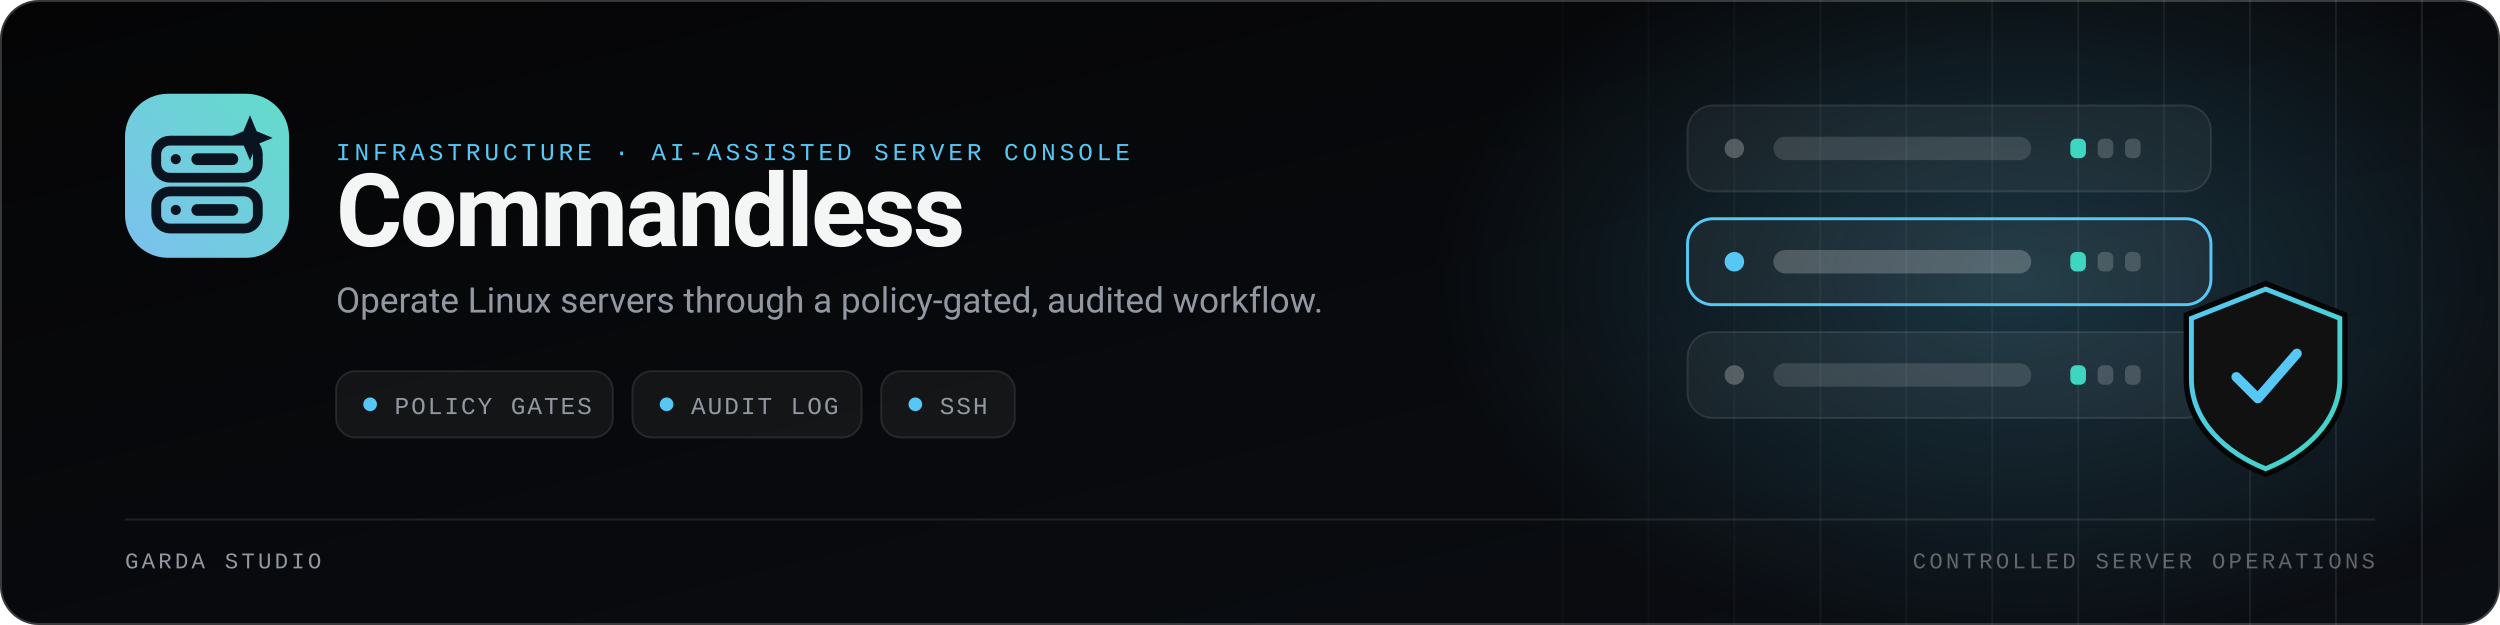
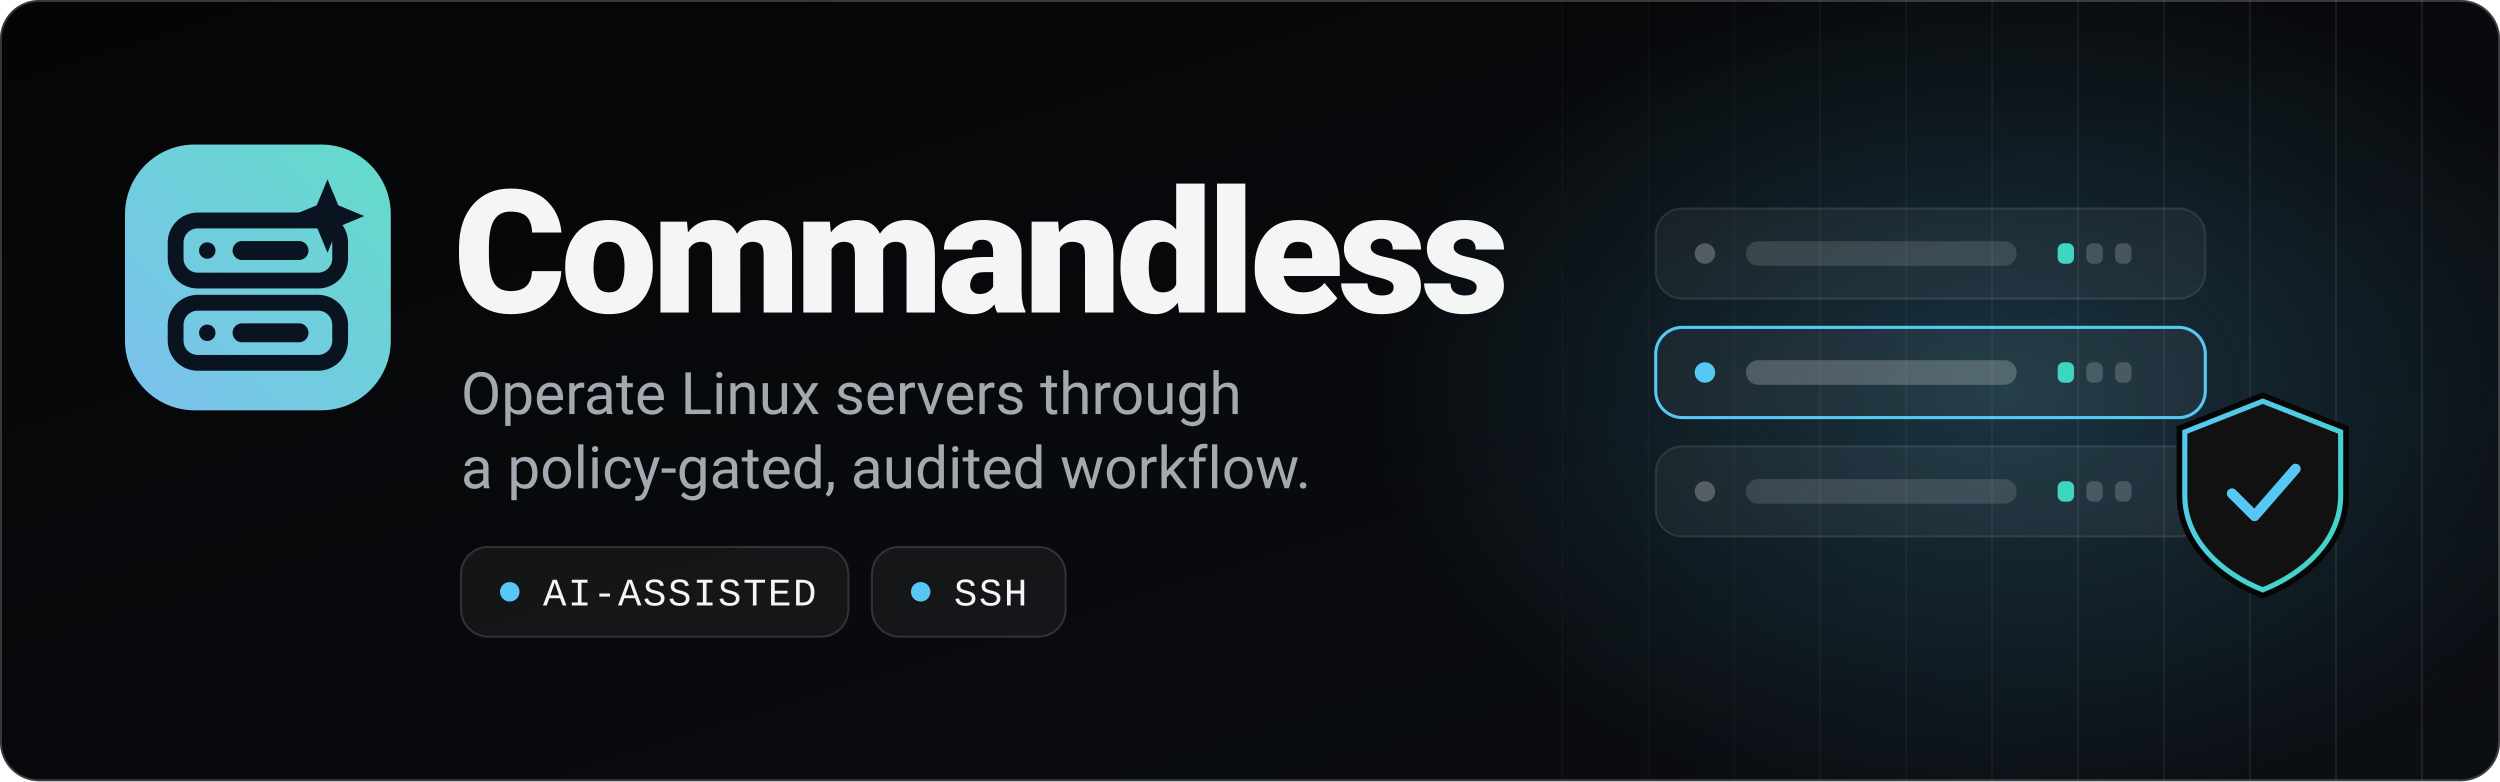
- <svg xmlns="http://www.w3.org/2000/svg" width="1280" height="320" viewBox="0 0 1280 320" role="img" aria-labelledby="bannerTitle bannerDesc">
+ <svg xmlns="http://www.w3.org/2000/svg" width="1280" height="400" viewBox="0 0 1280 400" role="img" aria-labelledby="bannerTitle bannerDesc">
  <defs>
    <linearGradient id="bg" x1="0" y1="0" x2="1" y2="1">
      <stop offset="0" stop-color="#050506" />
      <stop offset="1" stop-color="#0b0e13" />
    </linearGradient>
    <radialGradient id="glow">
      <stop offset="0" stop-color="#57c8f5" stop-opacity="0.22" />
      <stop offset="1" stop-color="#57c8f5" stop-opacity="0" />
    </radialGradient>
    <linearGradient id="accentGrad" x1="0" y1="0" x2="1" y2="1">
      <stop offset="0" stop-color="#57c8f5" />
      <stop offset="1" stop-color="#3ed6c0" />
    </linearGradient>
-     <linearGradient id="gardaGrad" x1="0" y1="0" x2="1" y2="1">
-       <stop offset="0" stop-color="#b8ff72" />
-       <stop offset="1" stop-color="#3fd97a" />
-     </linearGradient>
-     <linearGradient id="gardaArt" x1="0" y1="0" x2="1" y2="1">
-       <stop offset="0" stop-color="#b8ff72" />
-       <stop offset="1" stop-color="#3fd97a" />
-     </linearGradient>
    <linearGradient id="deskGrad" x1="0" y1="0" x2="1" y2="1">
      <stop offset="0" stop-color="#2fe0d2" />
      <stop offset="1" stop-color="#1ab4c8" />
    </linearGradient>
    <linearGradient id="tileCmd" x1="0" y1="1" x2="1" y2="0">
      <stop offset="0" stop-color="#7cc0ef" />
      <stop offset="1" stop-color="#63dcc9" />
    </linearGradient>
-     <filter id="soft" x="-60%" y="-60%" width="220%" height="220%">
-       <feGaussianBlur stdDeviation="14" />
-     </filter>
  </defs>
-   <rect width="1280" height="320" rx="20" fill="url(#bg)" />
+   <rect width="1280" height="400" rx="20" fill="url(#bg)" />
  <g>
-     <line x1="800" y1="0" x2="800" y2="320" stroke="rgba(255,255,255,0.02)" stroke-width="1" />
-     <line x1="844" y1="0" x2="844" y2="320" stroke="rgba(255,255,255,0.02)" stroke-width="1" />
-     <line x1="888" y1="0" x2="888" y2="320" stroke="rgba(255,255,255,0.03)" stroke-width="1" />
-     <line x1="932" y1="0" x2="932" y2="320" stroke="rgba(255,255,255,0.04)" stroke-width="1" />
-     <line x1="976" y1="0" x2="976" y2="320" stroke="rgba(255,255,255,0.04)" stroke-width="1" />
-     <line x1="1020" y1="0" x2="1020" y2="320" stroke="rgba(255,255,255,0.05)" stroke-width="1" />
-     <line x1="1064" y1="0" x2="1064" y2="320" stroke="rgba(255,255,255,0.06)" stroke-width="1" />
-     <line x1="1108" y1="0" x2="1108" y2="320" stroke="rgba(255,255,255,0.06)" stroke-width="1" />
-     <line x1="1152" y1="0" x2="1152" y2="320" stroke="rgba(255,255,255,0.07)" stroke-width="1" />
-     <line x1="1196" y1="0" x2="1196" y2="320" stroke="rgba(255,255,255,0.08)" stroke-width="1" />
-     <line x1="1240" y1="0" x2="1240" y2="320" stroke="rgba(255,255,255,0.09)" stroke-width="1" />
+     <line x1="800" y1="0" x2="800" y2="400" stroke="rgba(255,255,255,0.02)" stroke-width="1" />
+     <line x1="844" y1="0" x2="844" y2="400" stroke="rgba(255,255,255,0.02)" stroke-width="1" />
+     <line x1="888" y1="0" x2="888" y2="400" stroke="rgba(255,255,255,0.03)" stroke-width="1" />
+     <line x1="932" y1="0" x2="932" y2="400" stroke="rgba(255,255,255,0.04)" stroke-width="1" />
+     <line x1="976" y1="0" x2="976" y2="400" stroke="rgba(255,255,255,0.04)" stroke-width="1" />
+     <line x1="1020" y1="0" x2="1020" y2="400" stroke="rgba(255,255,255,0.05)" stroke-width="1" />
+     <line x1="1064" y1="0" x2="1064" y2="400" stroke="rgba(255,255,255,0.06)" stroke-width="1" />
+     <line x1="1108" y1="0" x2="1108" y2="400" stroke="rgba(255,255,255,0.06)" stroke-width="1" />
+     <line x1="1152" y1="0" x2="1152" y2="400" stroke="rgba(255,255,255,0.07)" stroke-width="1" />
+     <line x1="1196" y1="0" x2="1196" y2="400" stroke="rgba(255,255,255,0.08)" stroke-width="1" />
+     <line x1="1240" y1="0" x2="1240" y2="400" stroke="rgba(255,255,255,0.09)" stroke-width="1" />
  </g>
-   <ellipse cx="1032" cy="143" rx="300" ry="190" fill="url(#glow)" />
-   <rect x="0.5" y="0.5" width="1279" height="319" rx="19.5" fill="none" stroke="rgba(255,255,255,0.2)" />
-   <rect x="864" y="54" width="268" height="44" rx="13" fill="rgba(255,255,255,0.05)" stroke="rgba(255,255,255,0.1)" stroke-width="1" />
-   <circle cx="888" cy="76" r="5" fill="rgba(255,255,255,0.25)" />
-   <rect x="908" y="70" width="132" height="12" rx="6" fill="rgba(255,255,255,0.13)" />
+   <ellipse cx="1023" cy="200" rx="320" ry="220" fill="url(#glow)" />
+   <g transform="translate(-59.48 50.01) scale(1.05)">
+     <rect x="864" y="54" width="268" height="44" rx="13" fill="rgba(255,255,255,0.05)" stroke="rgba(255,255,255,0.1)" stroke-width="1" />
+     <circle cx="888" cy="76" r="5" fill="rgba(255,255,255,0.25)" />
+     <rect x="908" y="70" width="132" height="12" rx="6" fill="rgba(255,255,255,0.13)" />
+     <g>
+       <rect x="1060" y="71" width="8" height="10" rx="3" fill="#3ed6c0" />
+       <rect x="1074" y="71" width="8" height="10" rx="3" fill="rgba(255,255,255,0.18)" />
+       <rect x="1088" y="71" width="8" height="10" rx="3" fill="rgba(255,255,255,0.18)" />
+     </g>
+     <rect x="864" y="112" width="268" height="44" rx="13" fill="rgba(255,255,255,0.05)" stroke="#57c8f5" stroke-width="1.5" />
+     <circle cx="888" cy="134" r="5" fill="#57c8f5" />
+     <rect x="908" y="128" width="132" height="12" rx="6" fill="rgba(255,255,255,0.22)" />
+     <g>
+       <rect x="1060" y="129" width="8" height="10" rx="3" fill="#3ed6c0" />
+       <rect x="1074" y="129" width="8" height="10" rx="3" fill="rgba(255,255,255,0.18)" />
+       <rect x="1088" y="129" width="8" height="10" rx="3" fill="rgba(255,255,255,0.18)" />
+     </g>
+     <rect x="864" y="170" width="268" height="44" rx="13" fill="rgba(255,255,255,0.05)" stroke="rgba(255,255,255,0.1)" stroke-width="1" />
+     <circle cx="888" cy="192" r="5" fill="rgba(255,255,255,0.25)" />
+     <rect x="908" y="186" width="132" height="12" rx="6" fill="rgba(255,255,255,0.13)" />
+     <g>
+       <rect x="1060" y="187" width="8" height="10" rx="3" fill="#3ed6c0" />
+       <rect x="1074" y="187" width="8" height="10" rx="3" fill="rgba(255,255,255,0.18)" />
+       <rect x="1088" y="187" width="8" height="10" rx="3" fill="rgba(255,255,255,0.18)" />
+     </g>
+     <g transform="translate(1122 148)">
+       <path d="M38 0 L76 15 V46 C76 68 58 84 38 92 C18 84 0 68 0 46 V15 Z" fill="#050506" stroke="#050506" stroke-width="8" />
+       <path d="M38 0 L76 15 V46 C76 68 58 84 38 92 C18 84 0 68 0 46 V15 Z" fill="rgba(255,255,255,0.05)" stroke="url(#accentGrad)" stroke-width="2.5" />
+       <path d="M23 45 l11 11 l20 -23" fill="none" stroke="#57c8f5" stroke-width="5" stroke-linecap="round" stroke-linejoin="round" />
+     </g>
+   </g>
+   <g transform="translate(64 74) scale(1.62) translate(-64 -48)">
+     <rect x="64" y="48" width="84" height="84" rx="22" fill="url(#tileCmd)" />
+     <rect x="80" y="72" width="52" height="19" rx="7" fill="none" stroke="#0a1420" stroke-width="5" />
+     <circle cx="90" cy="81.5" r="2.6" fill="#0a1420" />
+     <rect x="98" y="78.5" width="24" height="6" rx="3" fill="#0a1420" />
+     <rect x="80" y="98" width="52" height="19" rx="7" fill="none" stroke="#0a1420" stroke-width="5" />
+     <circle cx="90" cy="107.5" r="2.6" fill="#0a1420" />
+     <rect x="98" y="104.5" width="24" height="6" rx="3" fill="#0a1420" />
+     <path d="M128 59 l3.4 8.2 8.2 3.4 -8.2 3.4 -3.4 8.2 -3.4 -8.2 -8.2 -3.4 8.2 -3.4 Z" fill="#0a1420" />
+   </g>
+   <text x="232" y="160" font-family="ui-sans-serif,-apple-system,BlinkMacSystemFont,'Segoe UI',Roboto,'Helvetica Neue',Arial,sans-serif" font-size="88" font-weight="800" letter-spacing="-0.03em" fill="#f4f5f5">Commandless</text>
+   <text x="236" y="212" font-family="ui-sans-serif,-apple-system,BlinkMacSystemFont,'Segoe UI',Roboto,'Helvetica Neue',Arial,sans-serif" font-size="30" fill="#a3a9b1">Operate Linux servers through</text>
+   <text x="236" y="250" font-family="ui-sans-serif,-apple-system,BlinkMacSystemFont,'Segoe UI',Roboto,'Helvetica Neue',Arial,sans-serif" font-size="30" fill="#a3a9b1">a policy-gated, audited workflow.</text>
  <g>
-     <rect x="1060" y="71" width="8" height="10" rx="3" fill="#3ed6c0" />
-     <rect x="1074" y="71" width="8" height="10" rx="3" fill="rgba(255,255,255,0.18)" />
-     <rect x="1088" y="71" width="8" height="10" rx="3" fill="rgba(255,255,255,0.18)" />
-   </g>
-   <rect x="864" y="112" width="268" height="44" rx="13" fill="rgba(255,255,255,0.05)" stroke="#57c8f5" stroke-width="1.5" />
-   <circle cx="888" cy="134" r="5" fill="#57c8f5" />
-   <rect x="908" y="128" width="132" height="12" rx="6" fill="rgba(255,255,255,0.22)" />
-   <g>
-     <rect x="1060" y="129" width="8" height="10" rx="3" fill="#3ed6c0" />
-     <rect x="1074" y="129" width="8" height="10" rx="3" fill="rgba(255,255,255,0.18)" />
-     <rect x="1088" y="129" width="8" height="10" rx="3" fill="rgba(255,255,255,0.18)" />
-   </g>
-   <rect x="864" y="170" width="268" height="44" rx="13" fill="rgba(255,255,255,0.05)" stroke="rgba(255,255,255,0.1)" stroke-width="1" />
-   <circle cx="888" cy="192" r="5" fill="rgba(255,255,255,0.25)" />
-   <rect x="908" y="186" width="132" height="12" rx="6" fill="rgba(255,255,255,0.13)" />
-   <g>
-     <rect x="1060" y="187" width="8" height="10" rx="3" fill="#3ed6c0" />
-     <rect x="1074" y="187" width="8" height="10" rx="3" fill="rgba(255,255,255,0.18)" />
-     <rect x="1088" y="187" width="8" height="10" rx="3" fill="rgba(255,255,255,0.18)" />
-   </g>
-   <g transform="translate(1122 148)">
-     <path d="M38 0 L76 15 V46 C76 68 58 84 38 92 C18 84 0 68 0 46 V15 Z" fill="#050506" stroke="#050506" stroke-width="8" />
-     <path d="M38 0 L76 15 V46 C76 68 58 84 38 92 C18 84 0 68 0 46 V15 Z" fill="rgba(255,255,255,0.05)" stroke="url(#accentGrad)" stroke-width="2.5" />
-     <path d="M23 45 l11 11 l20 -23" fill="none" stroke="#57c8f5" stroke-width="5" stroke-linecap="round" stroke-linejoin="round" />
-   </g>
-   <rect x="64" y="48" width="84" height="84" rx="22" fill="url(#tileCmd)" />
-   <rect x="80" y="72" width="52" height="19" rx="7" fill="none" stroke="#0a1420" stroke-width="5" />
-   <circle cx="90" cy="81.5" r="2.6" fill="#0a1420" />
-   <rect x="98" y="78.5" width="24" height="6" rx="3" fill="#0a1420" />
-   <rect x="80" y="98" width="52" height="19" rx="7" fill="none" stroke="#0a1420" stroke-width="5" />
-   <circle cx="90" cy="107.5" r="2.6" fill="#0a1420" />
-   <rect x="98" y="104.5" width="24" height="6" rx="3" fill="#0a1420" />
-   <path d="M128 59 l3.4 8.2 8.2 3.4 -8.2 3.4 -3.4 8.2 -3.4 -8.2 -8.2 -3.4 8.2 -3.4 Z" fill="#0a1420" />
-   <text x="172" y="82" font-family="ui-monospace,SFMono-Regular,Menlo,Consolas,'Liberation Mono',monospace" font-size="12.5" letter-spacing="0.16em" fill="#57c8f5">INFRASTRUCTURE · AI-ASSISTED SERVER CONSOLE</text>
-   <text x="172" y="126" font-family="ui-sans-serif,-apple-system,BlinkMacSystemFont,'Segoe UI',Roboto,'Helvetica Neue',Arial,sans-serif" font-size="52" font-weight="700" letter-spacing="-0.025em" fill="#f4f5f5">Commandless</text>
-   <text x="172" y="160" font-family="ui-sans-serif,-apple-system,BlinkMacSystemFont,'Segoe UI',Roboto,'Helvetica Neue',Arial,sans-serif" font-size="18" fill="#9298a1">Operate Linux servers through a policy-gated, audited workflow.</text>
-   <g>
-     <rect x="172" y="190" width="141.8" height="34" rx="10" fill="rgba(255,255,255,0.05)" stroke="rgba(255,255,255,0.1)" />
-     <circle cx="189.5" cy="207" r="3.5" fill="#57c8f5" />
-     <text x="202" y="212" font-family="ui-monospace,SFMono-Regular,Menlo,Consolas,'Liberation Mono',monospace" font-size="12.5" letter-spacing="0.08em" fill="#9298a1">POLICY GATES</text>
+     <rect x="236" y="280" width="198.4" height="46" rx="14" fill="rgba(255,255,255,0.05)" stroke="rgba(255,255,255,0.15)" />
+     <circle cx="261" cy="303" r="5" fill="#57c8f5" />
+     <text x="278" y="310" font-family="ui-monospace,SFMono-Regular,Menlo,Consolas,'Liberation Mono',monospace" font-size="20" letter-spacing="0.04em" fill="#f4f5f5">AI-ASSISTED</text>
  </g>
  <g>
-     <rect x="323.8" y="190" width="117.35" height="34" rx="10" fill="rgba(255,255,255,0.05)" stroke="rgba(255,255,255,0.1)" />
-     <circle cx="341.3" cy="207" r="3.5" fill="#57c8f5" />
-     <text x="353.8" y="212" font-family="ui-monospace,SFMono-Regular,Menlo,Consolas,'Liberation Mono',monospace" font-size="12.5" letter-spacing="0.08em" fill="#9298a1">AUDIT LOG</text>
+     <rect x="446.4" y="280" width="99.2" height="46" rx="14" fill="rgba(255,255,255,0.05)" stroke="rgba(255,255,255,0.15)" />
+     <circle cx="471.4" cy="303" r="5" fill="#57c8f5" />
+     <text x="488.4" y="310" font-family="ui-monospace,SFMono-Regular,Menlo,Consolas,'Liberation Mono',monospace" font-size="20" letter-spacing="0.04em" fill="#f4f5f5">SSH</text>
  </g>
-   <g>
-     <rect x="451.15" y="190" width="68.45" height="34" rx="10" fill="rgba(255,255,255,0.05)" stroke="rgba(255,255,255,0.1)" />
-     <circle cx="468.65" cy="207" r="3.5" fill="#57c8f5" />
-     <text x="481.15" y="212" font-family="ui-monospace,SFMono-Regular,Menlo,Consolas,'Liberation Mono',monospace" font-size="12.5" letter-spacing="0.08em" fill="#9298a1">SSH</text>
-   </g>
-   <line x1="64" y1="266" x2="1216" y2="266" stroke="rgba(255,255,255,0.1)" />
-   <text x="64" y="291" font-family="ui-monospace,SFMono-Regular,Menlo,Consolas,'Liberation Mono',monospace" font-size="11.5" letter-spacing="0.14em" fill="#9298a1">GARDA STUDIO</text>
-   <text x="1216" y="291" text-anchor="end" font-family="ui-monospace,SFMono-Regular,Menlo,Consolas,'Liberation Mono',monospace" font-size="11.5" letter-spacing="0.14em" fill="rgba(255,255,255,0.35)">CONTROLLED SERVER OPERATIONS</text>
+   <rect x="0.5" y="0.5" width="1279" height="399" rx="19.5" fill="none" stroke="rgba(255,255,255,0.2)" />
</svg>
